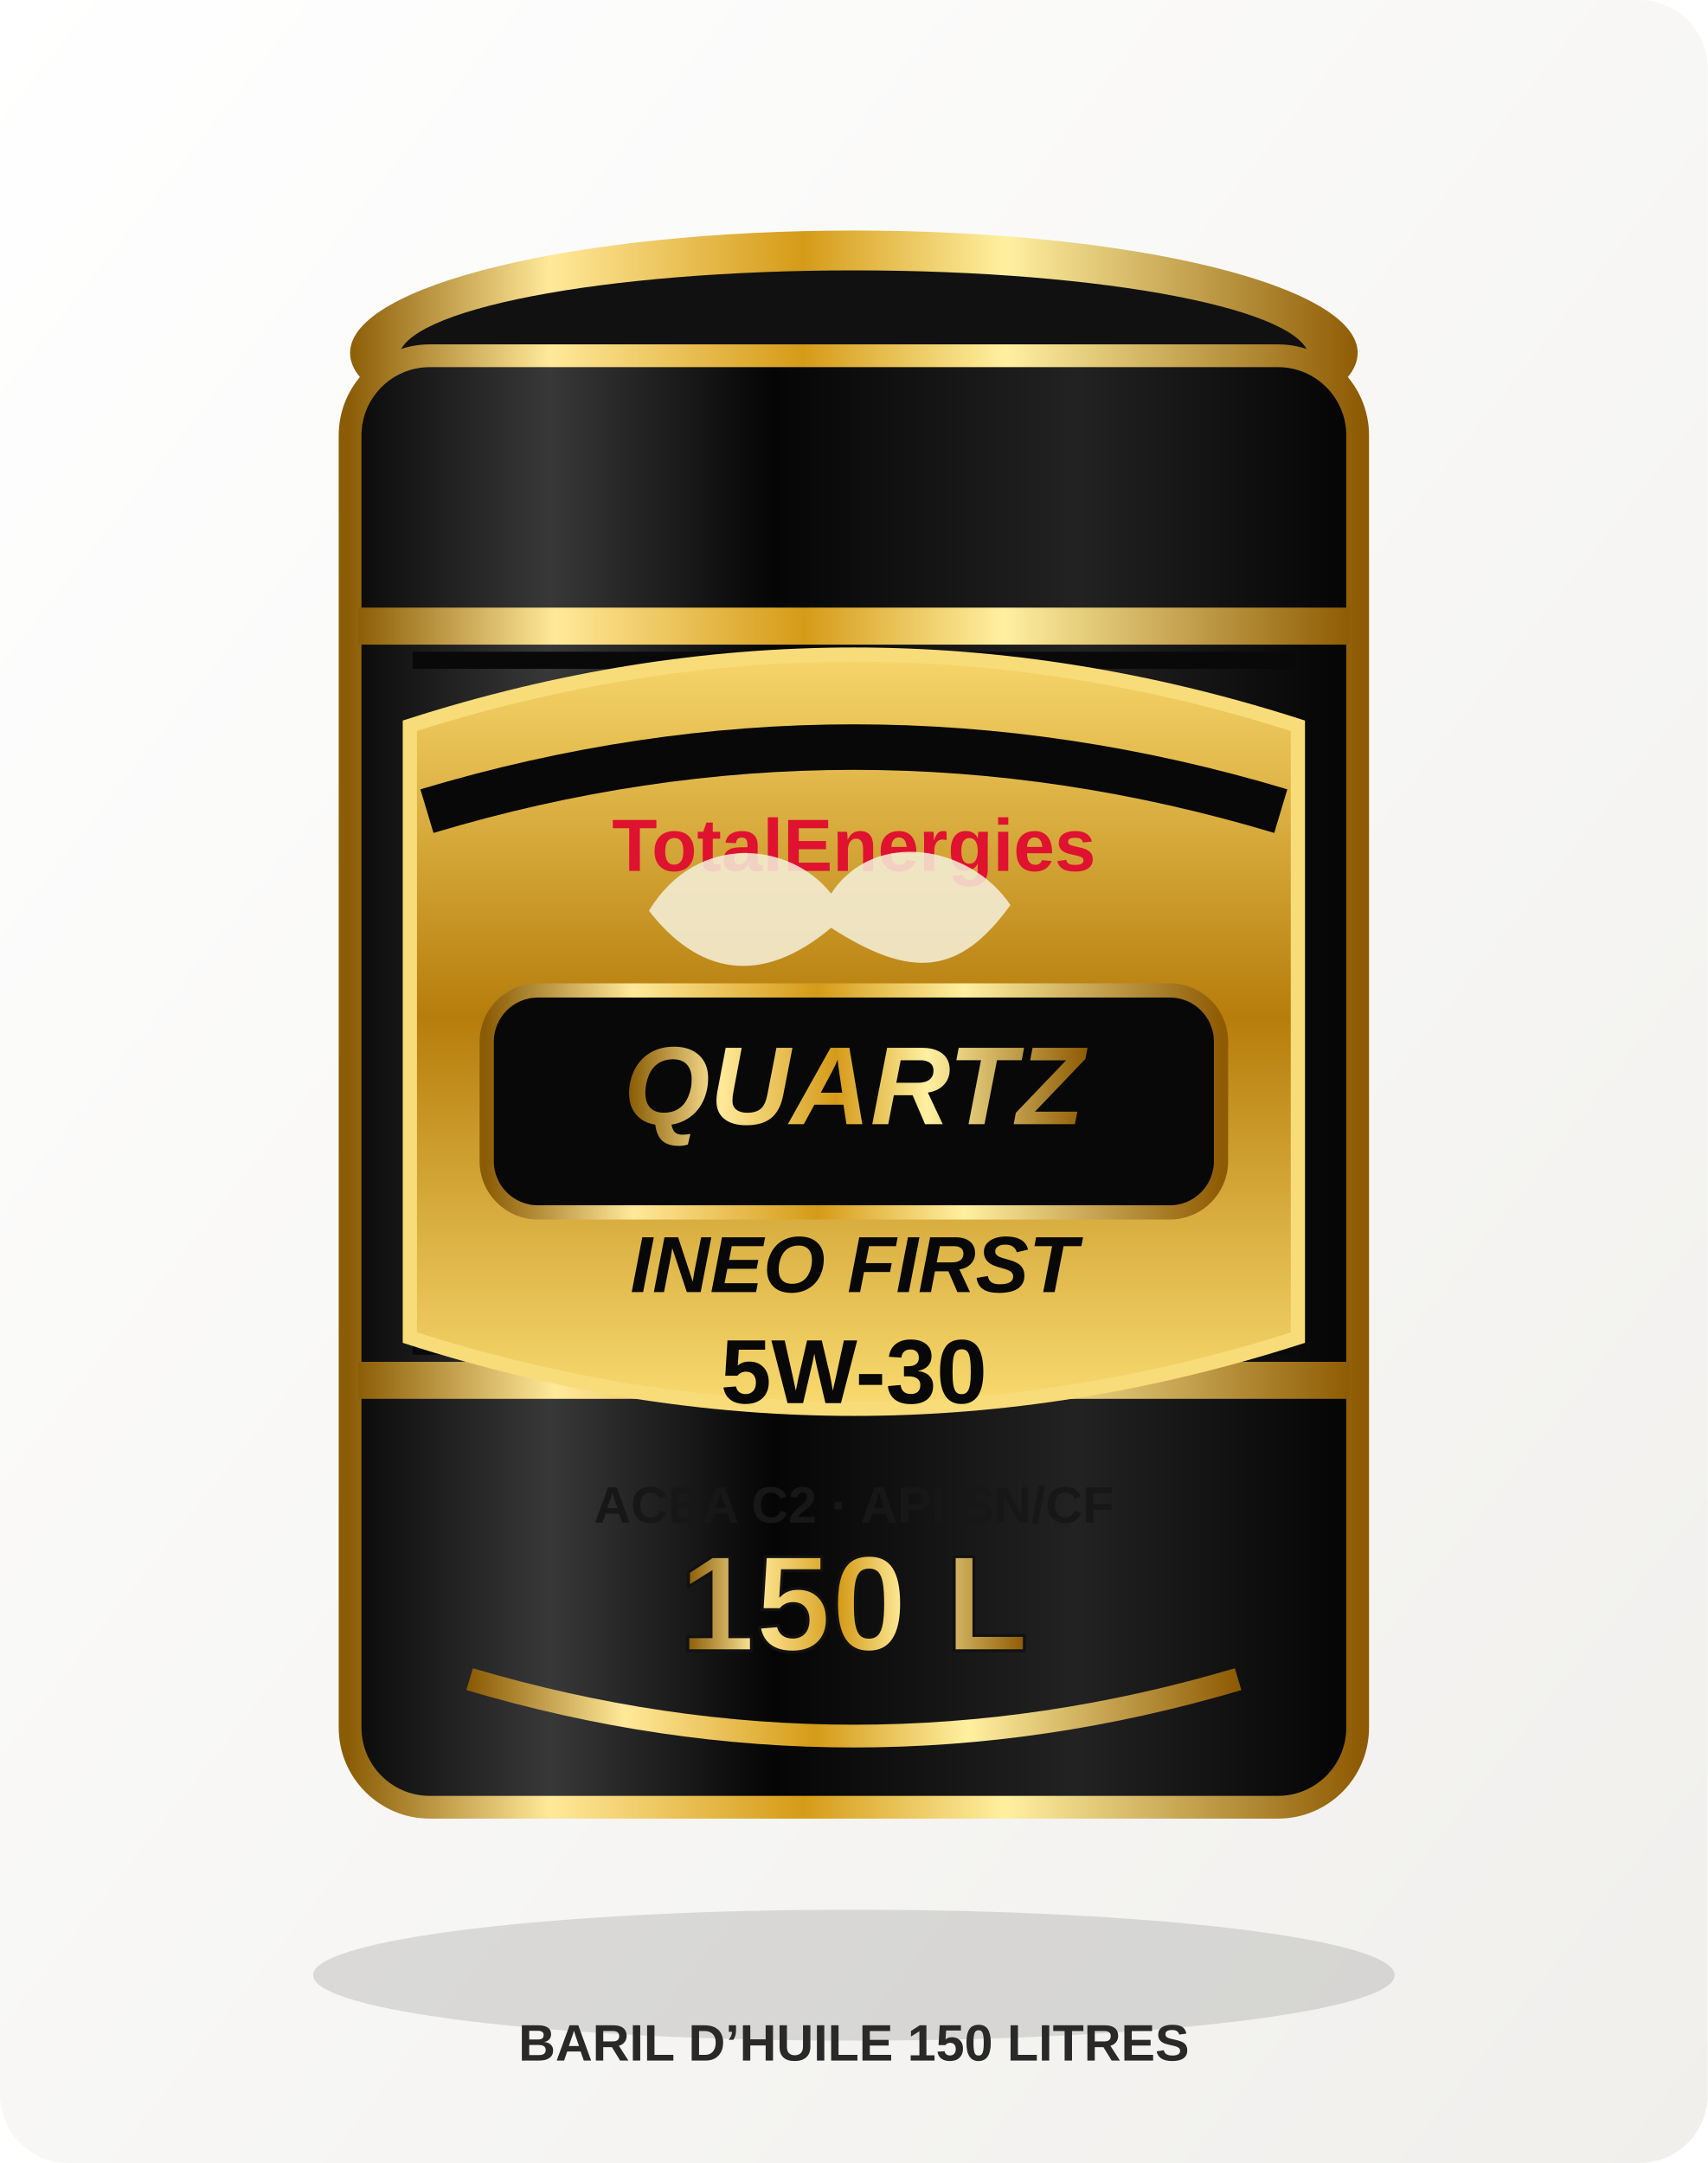
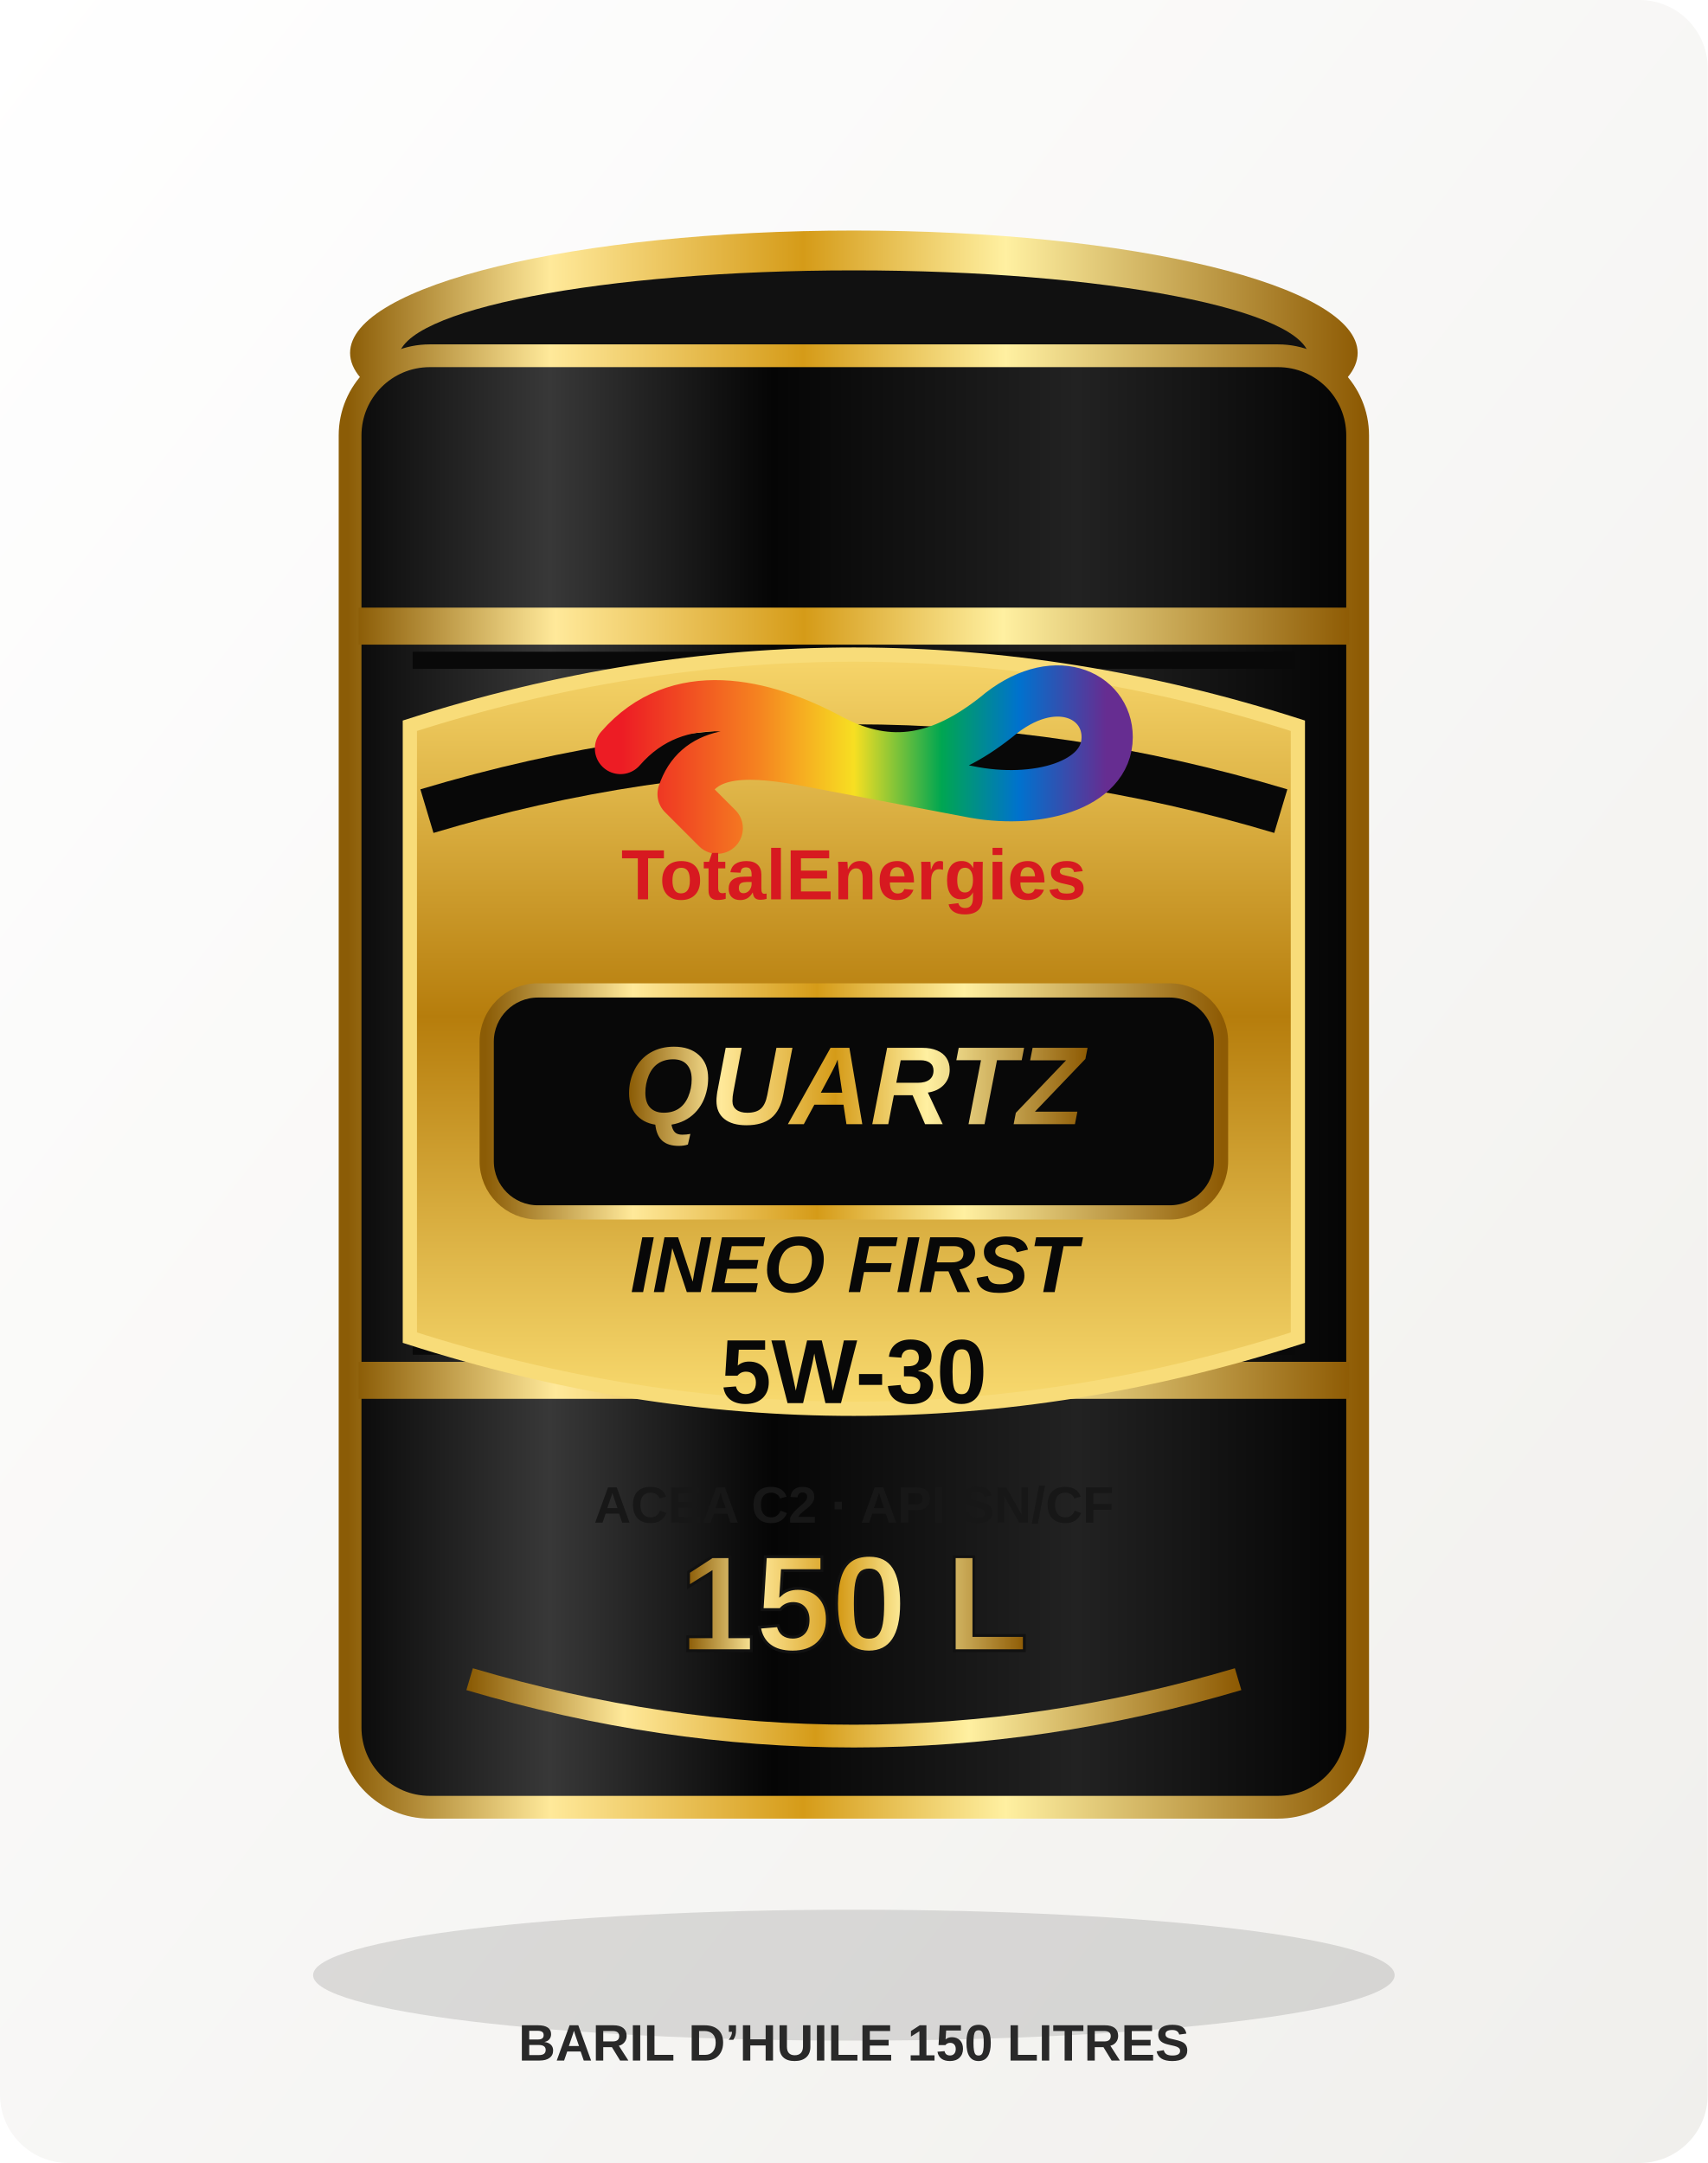
<svg xmlns="http://www.w3.org/2000/svg" viewBox="0 0 600 760" role="img" aria-label="Baril d’huile 150 litres">
  <defs>
    <linearGradient id="bg" x1="0" y1="0" x2="1" y2="1">
      <stop stop-color="#fff" />
      <stop offset="1" stop-color="#f0efec" />
    </linearGradient>
    <linearGradient id="black" x1="0" y1="0" x2="1" y2="0">
      <stop stop-color="#090909" />
      <stop offset=".2" stop-color="#383838" />
      <stop offset=".42" stop-color="#050505" />
      <stop offset=".72" stop-color="#222" />
      <stop offset="1" stop-color="#030303" />
    </linearGradient>
    <linearGradient id="gold" x1="0" y1="0" x2="1" y2="0">
      <stop stop-color="#8b5c06" />
      <stop offset=".2" stop-color="#ffe99a" />
      <stop offset=".45" stop-color="#d59b18" />
      <stop offset=".65" stop-color="#fff0a1" />
      <stop offset="1" stop-color="#8e5b04" />
    </linearGradient>
    <linearGradient id="label" x1="0" y1="0" x2="0" y2="1">
      <stop stop-color="#f7d66b" />
      <stop offset=".48" stop-color="#b67d0c" />
      <stop offset="1" stop-color="#f9db70" />
    </linearGradient>
  </defs>
  <rect width="600" height="760" rx="24" fill="url(#bg)" />
  <ellipse cx="300" cy="694" rx="190" ry="23" fill="#000" opacity=".12" />
  <ellipse cx="300" cy="124" rx="177" ry="43" fill="url(#gold)" />
  <ellipse cx="300" cy="126" rx="160" ry="31" fill="#111" />
  <rect x="123" y="125" width="354" height="510" rx="28" fill="url(#black)" stroke="url(#gold)" stroke-width="8" />
  <path d="M126 220 H474 M126 485 H474" stroke="url(#gold)" stroke-width="13" />
  <path d="M145 232 H455 M145 473 H455" stroke="#090909" stroke-width="6" />
  <path d="M144 255 Q300 205 456 255 L456 470 Q300 520 144 470 Z" fill="url(#label)" stroke="#f8dc79" stroke-width="5" />
  <path d="M150 285 Q300 240 450 285" fill="none" stroke="#080808" stroke-width="16" />
-   <text x="300" y="306" font-family="Arial,sans-serif" font-size="26" font-weight="800" text-anchor="middle" fill="#df1230">TotalEnergies</text>
-   <path d="M228 320 C245 292 278 296 292 314 C307 291 341 297 355 318 C337 343 320 344 292 326 C267 347 245 342 228 320Z" fill="#f6f1dc" opacity=".85" />
+   <defs>
+     <linearGradient id="brandRainbow" x1="0" y1="0" x2="1" y2="0">
+       <stop stop-color="#ed1c24" />
+       <stop offset=".28" stop-color="#f58220" />
+       <stop offset=".48" stop-color="#f7df22" />
+       <stop offset=".66" stop-color="#00a651" />
+       <stop offset=".82" stop-color="#0072ce" />
+       <stop offset="1" stop-color="#662d91" />
+     </linearGradient>
+   </defs>
+   <path d="M218 263 C238 240 268 247 292 260 C313 271 331 267 350 252 C370 235 389 244 389 259 C389 276 364 283 340 278 L282 267 C260 263 245 264 240 279 L252 291" fill="none" stroke="url(#brandRainbow)" stroke-width="18" stroke-linecap="round" stroke-linejoin="round" />
+   <text x="300" y="316" font-family="Arial,sans-serif" font-size="25" font-weight="800" text-anchor="middle" fill="#d71920">TotalEnergies</text>
  <rect x="171" y="348" width="258" height="78" rx="18" fill="#080808" stroke="url(#gold)" stroke-width="5" />
  <text x="300" y="395" font-family="Arial,sans-serif" font-size="39" font-style="italic" font-weight="900" text-anchor="middle" fill="url(#gold)">QUARTZ</text>
  <text x="300" y="454" font-family="Arial,sans-serif" font-size="28" font-style="italic" font-weight="800" text-anchor="middle" fill="#080808">INEO FIRST</text>
  <text x="300" y="493" font-family="Arial,sans-serif" font-size="32" font-weight="900" text-anchor="middle" fill="#080808">5W-30</text>
  <text x="300" y="535" font-family="Arial,sans-serif" font-size="18" font-weight="700" text-anchor="middle" fill="#171717">ACEA C2 · API SN/CF</text>
  <text x="300" y="580" font-family="Arial,sans-serif" font-size="48" font-weight="900" text-anchor="middle" fill="url(#gold)" stroke="#111" stroke-width="1">150 L</text>
  <path d="M165 590 Q300 630 435 590" stroke="url(#gold)" stroke-width="8" fill="none" />
  <text x="300" y="724" font-family="Arial,sans-serif" font-size="18" font-weight="700" text-anchor="middle" fill="#292929">BARIL D’HUILE 150 LITRES</text>
</svg>
